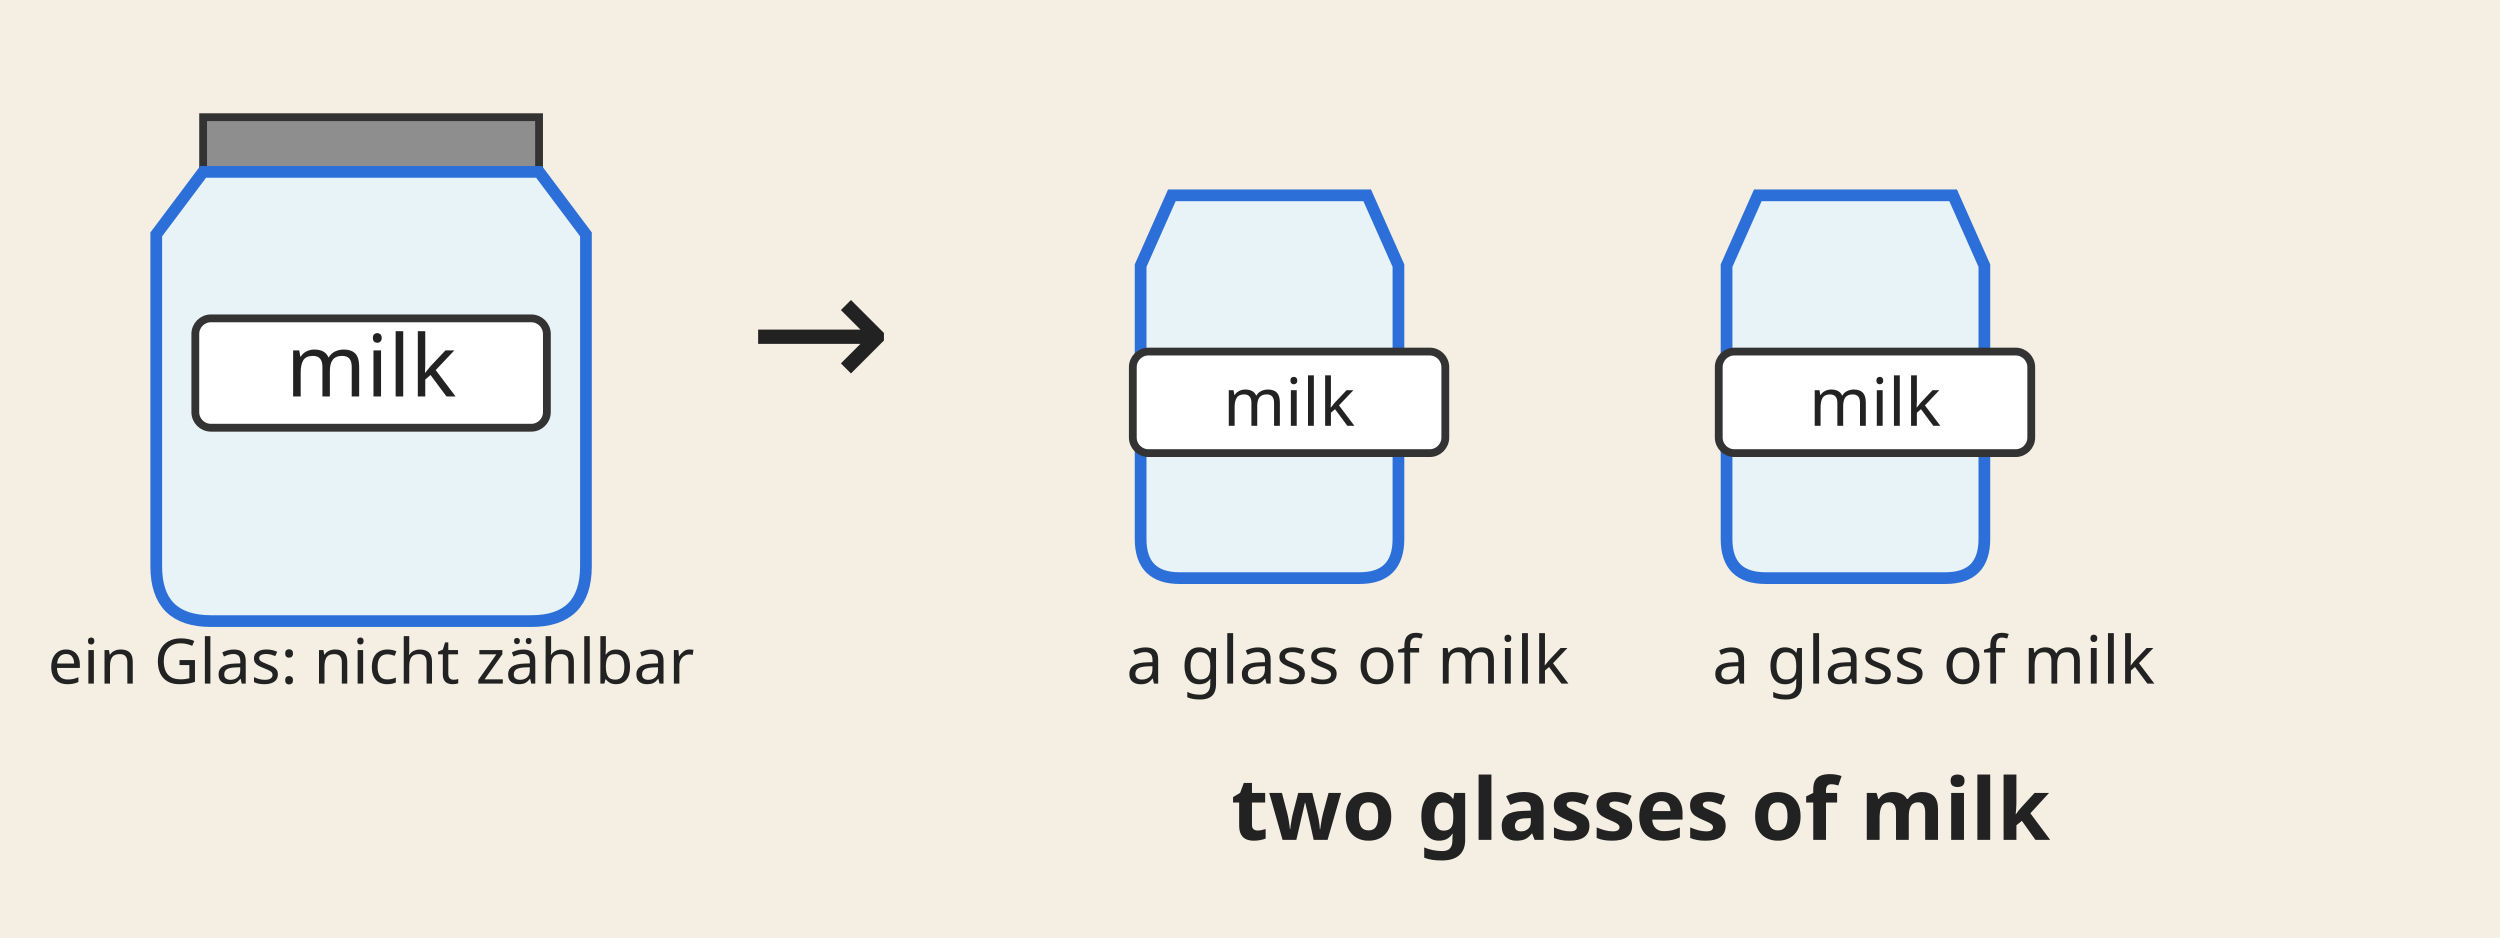
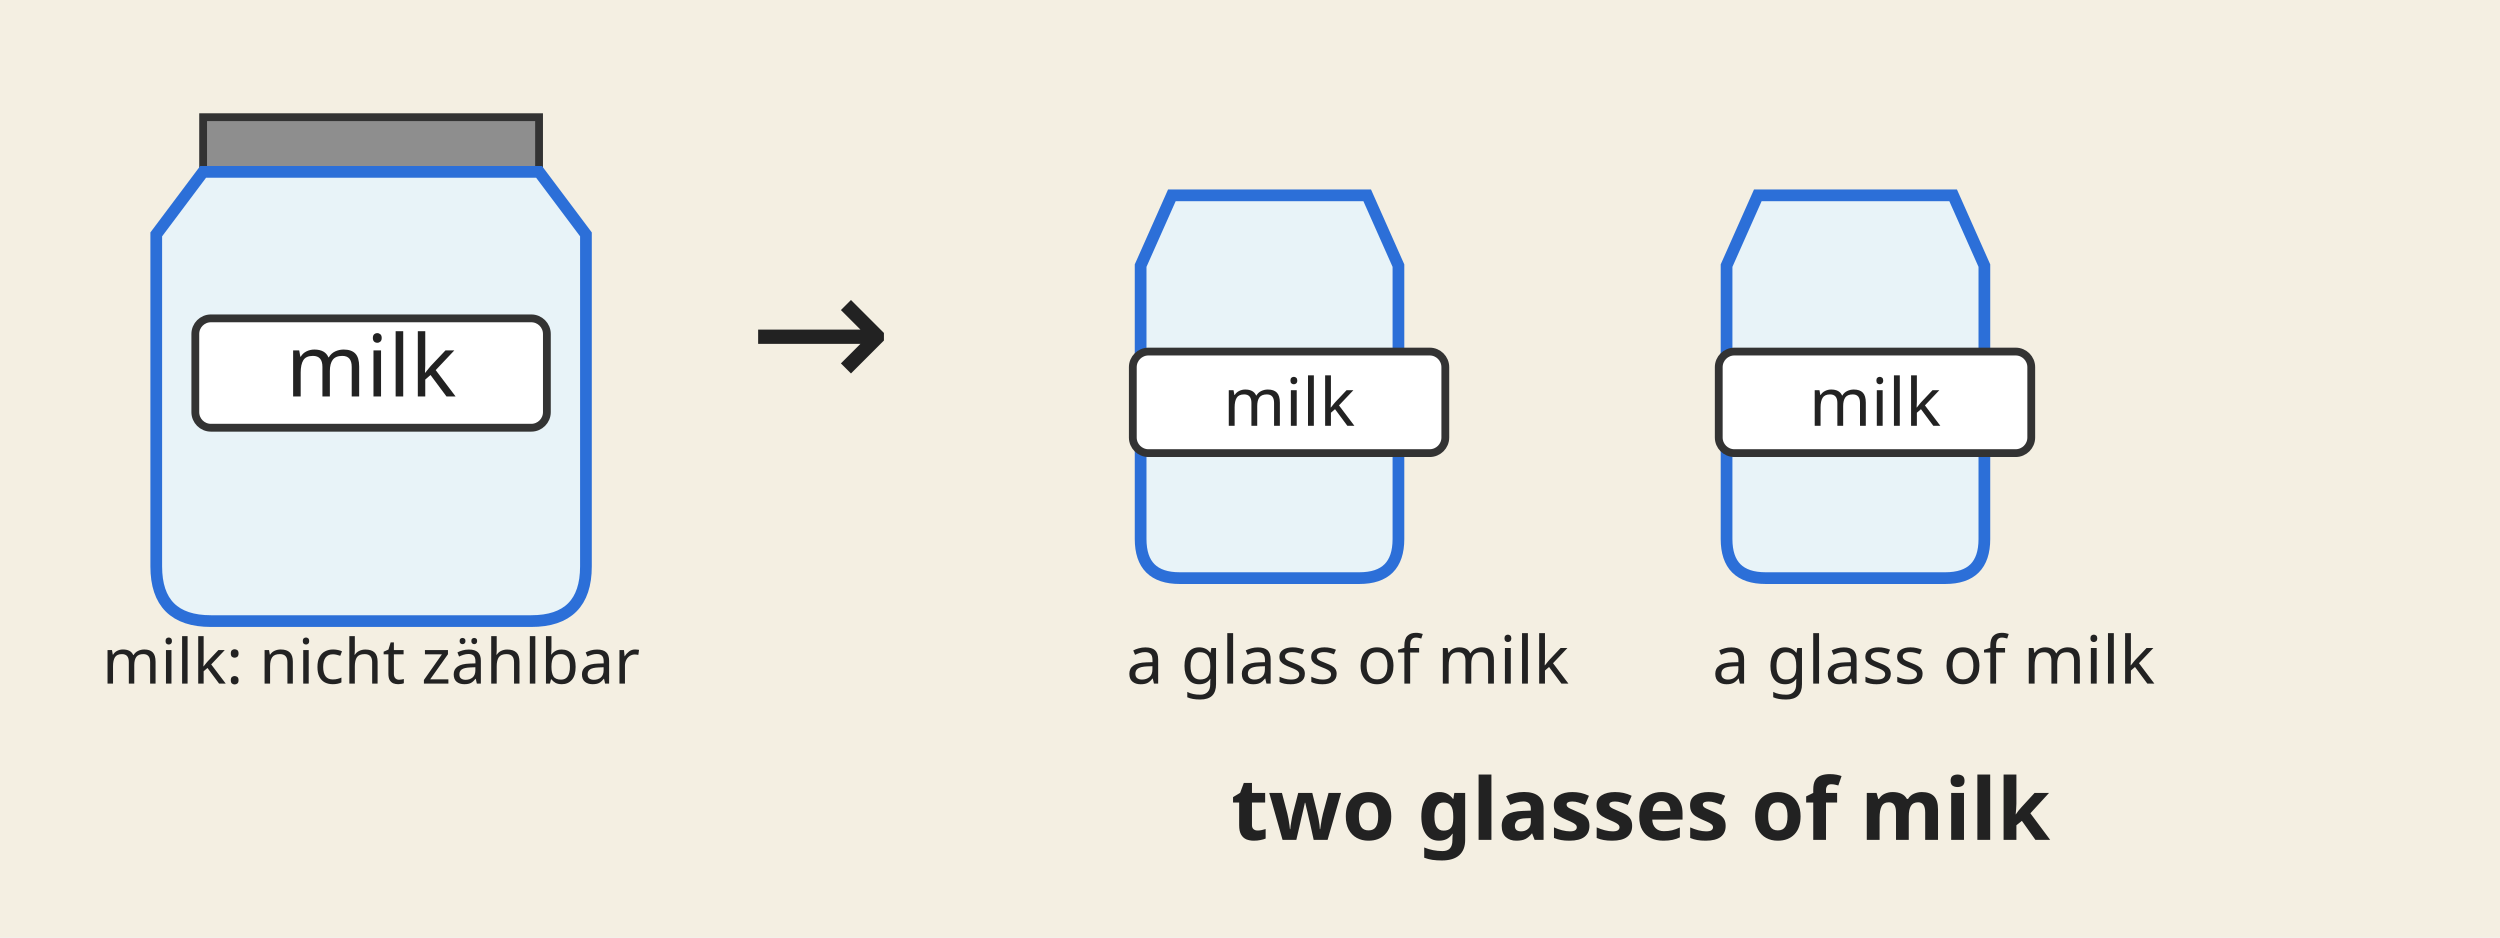
<svg xmlns="http://www.w3.org/2000/svg" viewBox="0 0 640 240" role="img">
  <defs>
    <g id="sophie" stroke="#333" stroke-width="2" stroke-linejoin="round" stroke-linecap="round">
      <path d="M14 168 C8 120 22 88 50 84 C78 88 92 120 86 168 C70 178 30 178 14 168 Z" fill="#3a9a5b" />
      <ellipse cx="50" cy="52" rx="30" ry="32" fill="#f3d2b3" />
      <path d="M18 54 Q14 14 50 12 Q86 14 82 54 Q80 34 62 28 Q40 36 22 40 Z" fill="#d9b45a" />
      <path d="M20 50 C10 70 12 96 22 108" fill="none" stroke="#d9b45a" stroke-width="8" />
      <path d="M80 50 C90 70 88 96 78 108" fill="none" stroke="#d9b45a" stroke-width="8" />
      <circle cx="40" cy="56" r="3" fill="#222" />
      <circle cx="60" cy="56" r="3" fill="#222" />
      <path d="M42 68 Q50 75 58 68" fill="none" />
    </g>
    <g id="ellie" stroke="#333" stroke-width="2" stroke-linejoin="round" stroke-linecap="round">
      <path d="M14 168 C8 120 22 88 50 84 C78 88 92 120 86 168 C70 178 30 178 14 168 Z" fill="#d33" />
      <ellipse cx="50" cy="52" rx="30" ry="32" fill="#f3d2b3" />
      <path d="M18 54 Q14 14 50 12 Q86 14 82 54 Q80 34 62 28 Q40 36 22 40 Z" fill="#b5501e" />
      <path d="M82 30 C104 34 108 70 92 90" fill="none" stroke="#b5501e" stroke-width="10" />
      <circle cx="40" cy="56" r="3" fill="#222" />
      <circle cx="60" cy="56" r="3" fill="#222" />
      <path d="M42 68 Q50 75 58 68" fill="none" />
    </g>
    <g id="peter" stroke="#333" stroke-width="2" stroke-linejoin="round" stroke-linecap="round">
      <path d="M14 168 C8 120 22 88 50 84 C78 88 92 120 86 168 C70 178 30 178 14 168 Z" fill="#e0b020" />
      <ellipse cx="50" cy="52" rx="30" ry="32" fill="#f3d2b3" />
      <path d="M18 54 Q14 14 50 12 Q86 14 82 54 Q80 34 62 28 Q40 36 22 40 Z" fill="#6b3f1e" />
      <circle cx="40" cy="56" r="3" fill="#222" />
      <circle cx="60" cy="56" r="3" fill="#222" />
      <path d="M40 66 Q50 78 60 66" fill="none" />
    </g>
    <g id="amir" stroke="#333" stroke-width="2" stroke-linejoin="round" stroke-linecap="round">
      <path d="M14 168 C8 120 22 88 50 84 C78 88 92 120 86 168 C70 178 30 178 14 168 Z" fill="#3a6fd8" />
      <ellipse cx="50" cy="54" rx="30" ry="32" fill="#c68f62" />
      <path d="M18 54 Q10 22 30 14 Q40 6 52 12 Q72 6 82 22 Q92 40 82 54 Q80 34 62 28 Q40 34 22 42 Z" fill="#222" />
      <circle cx="39" cy="57" r="8" fill="none" />
      <circle cx="61" cy="57" r="8" fill="none" />
      <path d="M47 57 L53 57" fill="none" />
      <circle cx="39" cy="57" r="2.5" fill="#222" />
      <circle cx="61" cy="57" r="2.5" fill="#222" />
      <path d="M42 70 Q50 77 58 70" fill="none" />
    </g>
  </defs>
  <rect width="640" height="240" fill="#f4efe2" />
  <rect x="52" y="30" width="86" height="14" fill="#8e8e8e" stroke="#333" stroke-width="2" />
  <path d="M52 44 h86 l12 16 v85 q0 14 -14 14 h-82 q-14 0 -14 -14 v-85 z" fill="#e8f3f8" stroke="#2c6fd8" stroke-width="3" />
  <rect x="50" y="81.5" width="90" height="28" rx="4" fill="#fff" stroke="#333" stroke-width="2" />
  <text x="95.0" y="101.5" text-anchor="middle" font-family="sans-serif" font-size="22" fill="#222">milk</text>
-   <text x="95" y="175" text-anchor="middle" font-family="sans-serif" font-size="16" font-weight="normal" fill="#222">ein Glas: nicht zählbar</text>
+   <text x="95" y="175" text-anchor="middle" font-family="sans-serif" font-size="16" font-weight="normal" fill="#222">milk: nicht zählbar</text>
  <text x="210" y="100" text-anchor="middle" font-family="sans-serif" font-size="44" font-weight="normal" fill="#222">→</text>
  <path d="M300 50 h50 l8 18 v70 q0 10 -10 10 h-46 q-10 0 -10 -10 v-70 z" fill="#e8f3f8" stroke="#2c6fd8" stroke-width="3" />
  <rect x="290" y="90" width="80" height="26" rx="4" fill="#fff" stroke="#333" stroke-width="2" />
  <text x="330" y="109" text-anchor="middle" font-family="sans-serif" font-size="17" font-weight="normal" fill="#222">milk</text>
  <path d="M450 50 h50 l8 18 v70 q0 10 -10 10 h-46 q-10 0 -10 -10 v-70 z" fill="#e8f3f8" stroke="#2c6fd8" stroke-width="3" />
  <rect x="440" y="90" width="80" height="26" rx="4" fill="#fff" stroke="#333" stroke-width="2" />
  <text x="480" y="109" text-anchor="middle" font-family="sans-serif" font-size="17" font-weight="normal" fill="#222">milk</text>
  <text x="345" y="175" text-anchor="middle" font-family="sans-serif" font-size="17" font-weight="normal" fill="#222">a glass of milk</text>
  <text x="495" y="175" text-anchor="middle" font-family="sans-serif" font-size="17" font-weight="normal" fill="#222">a glass of milk</text>
  <text x="420" y="215" text-anchor="middle" font-family="sans-serif" font-size="22" font-weight="bold" fill="#222">two glasses of milk</text>
</svg>
